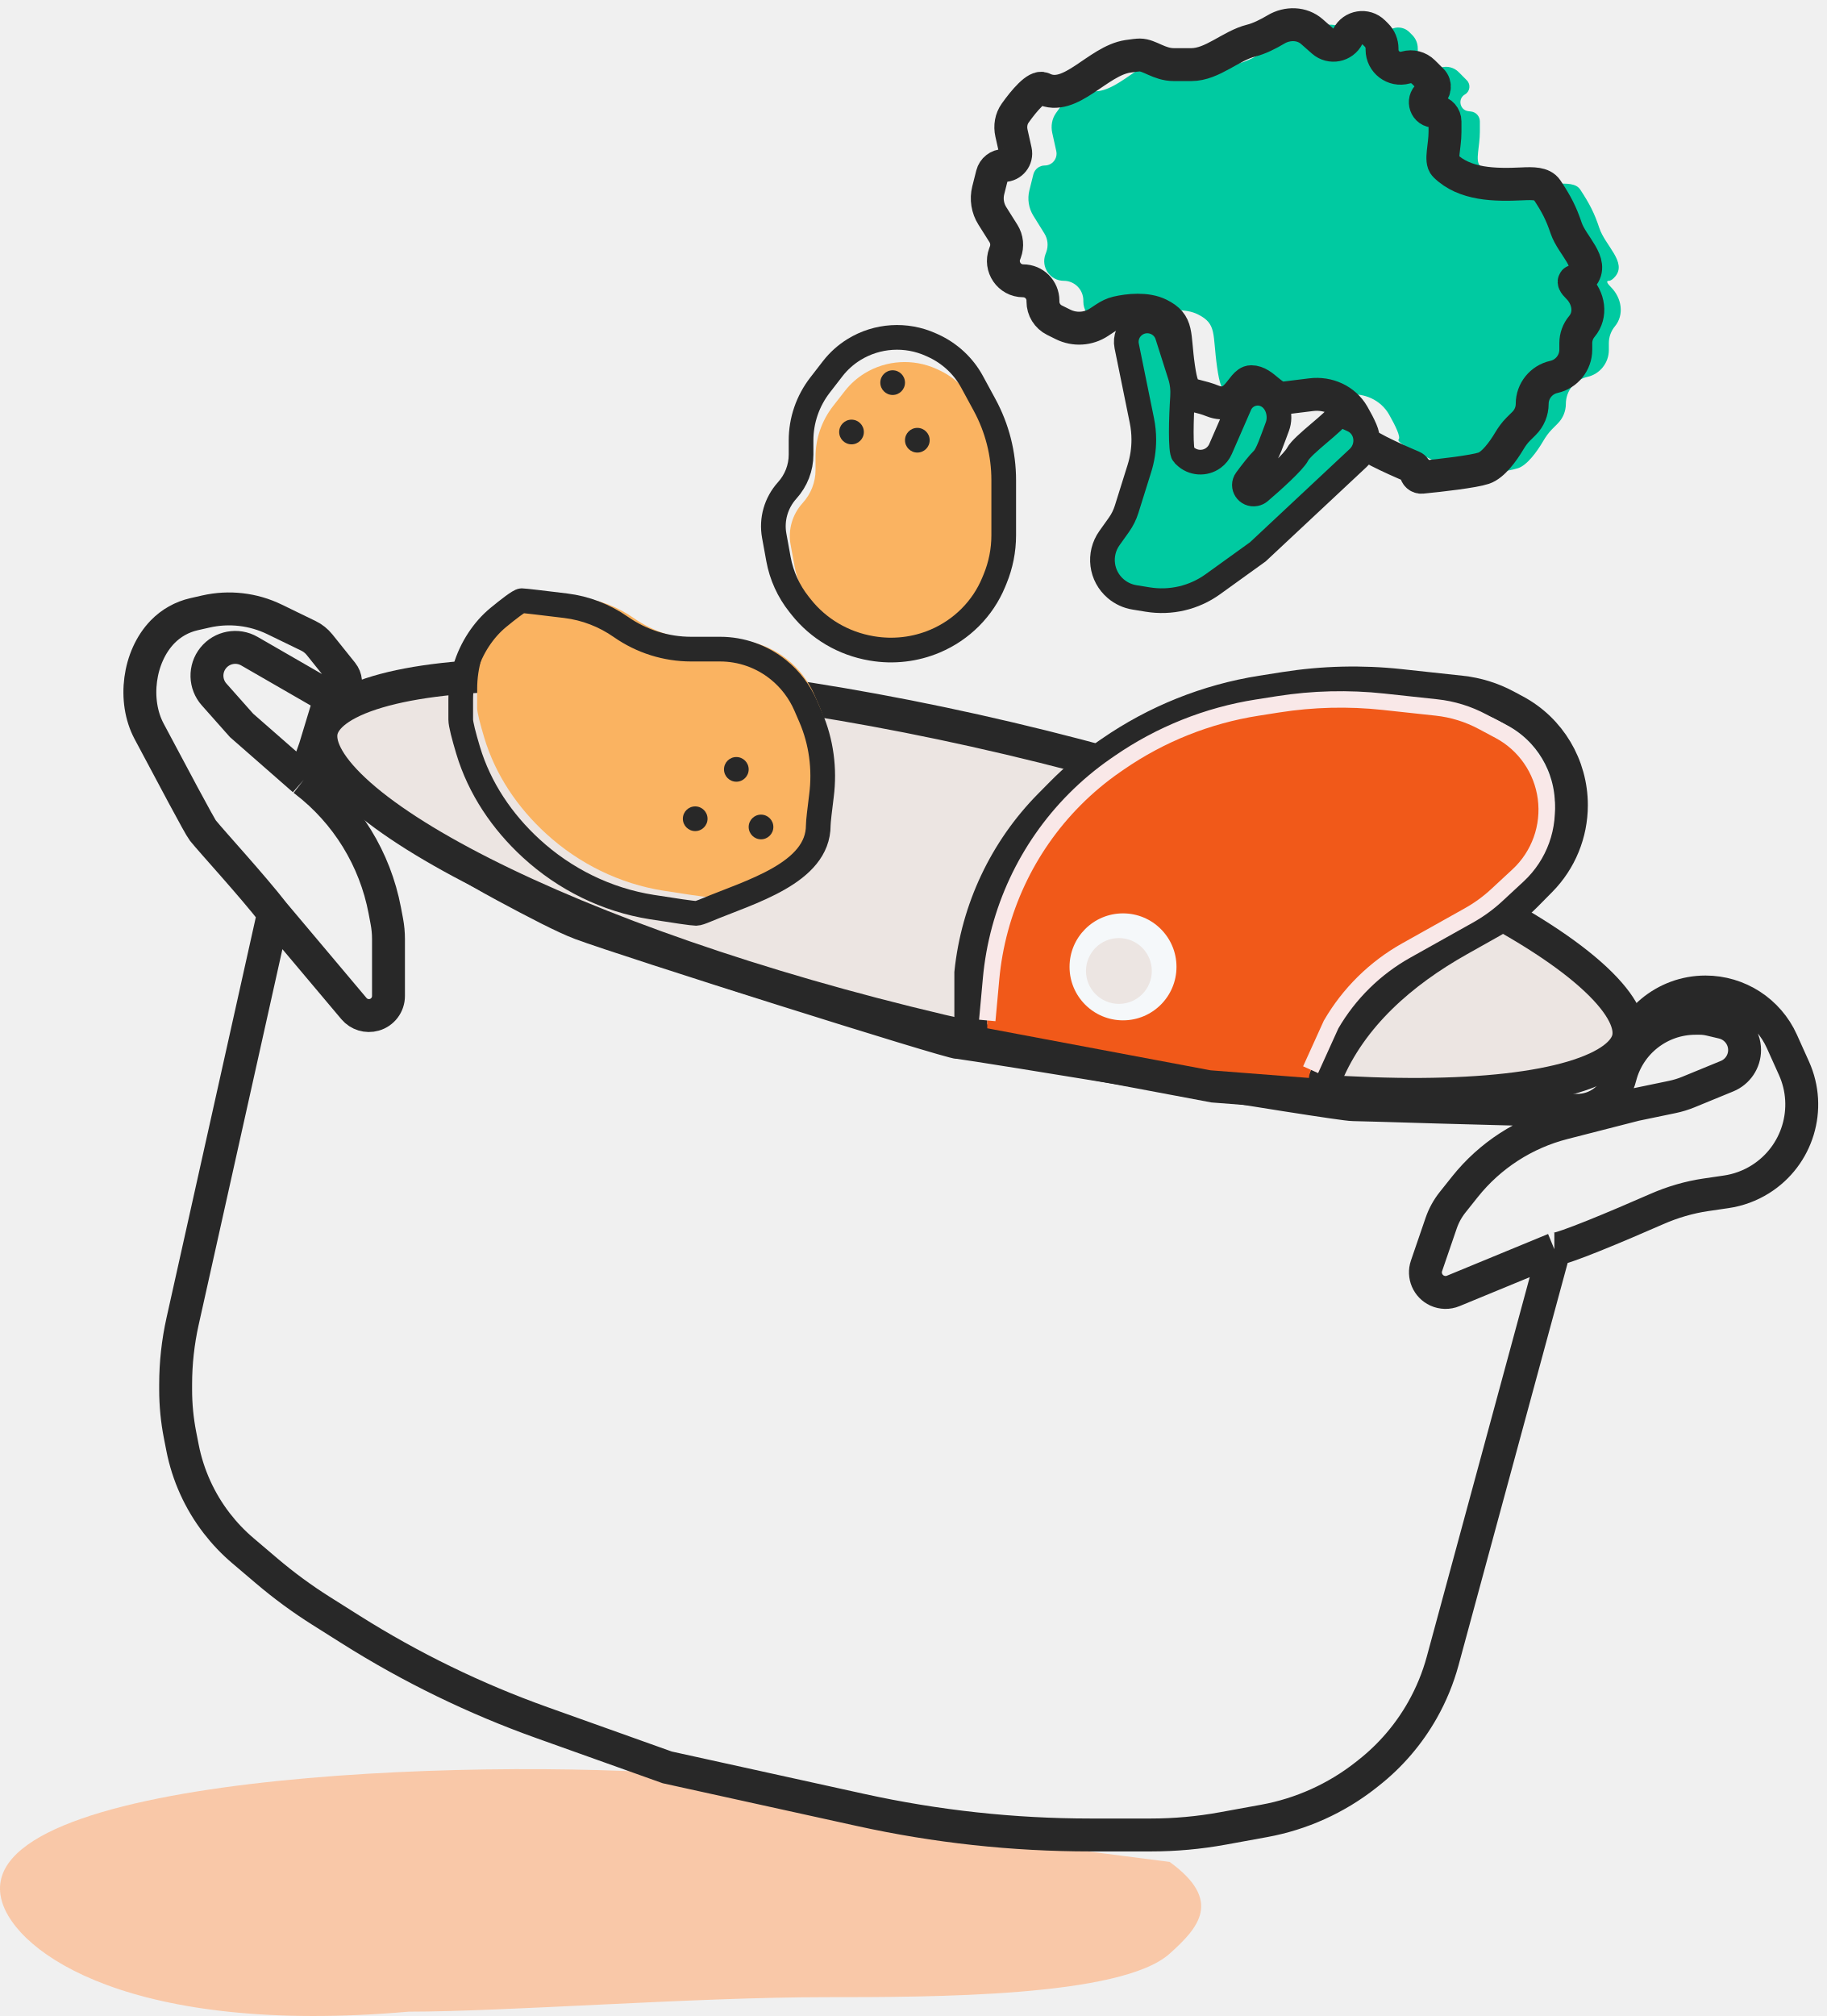
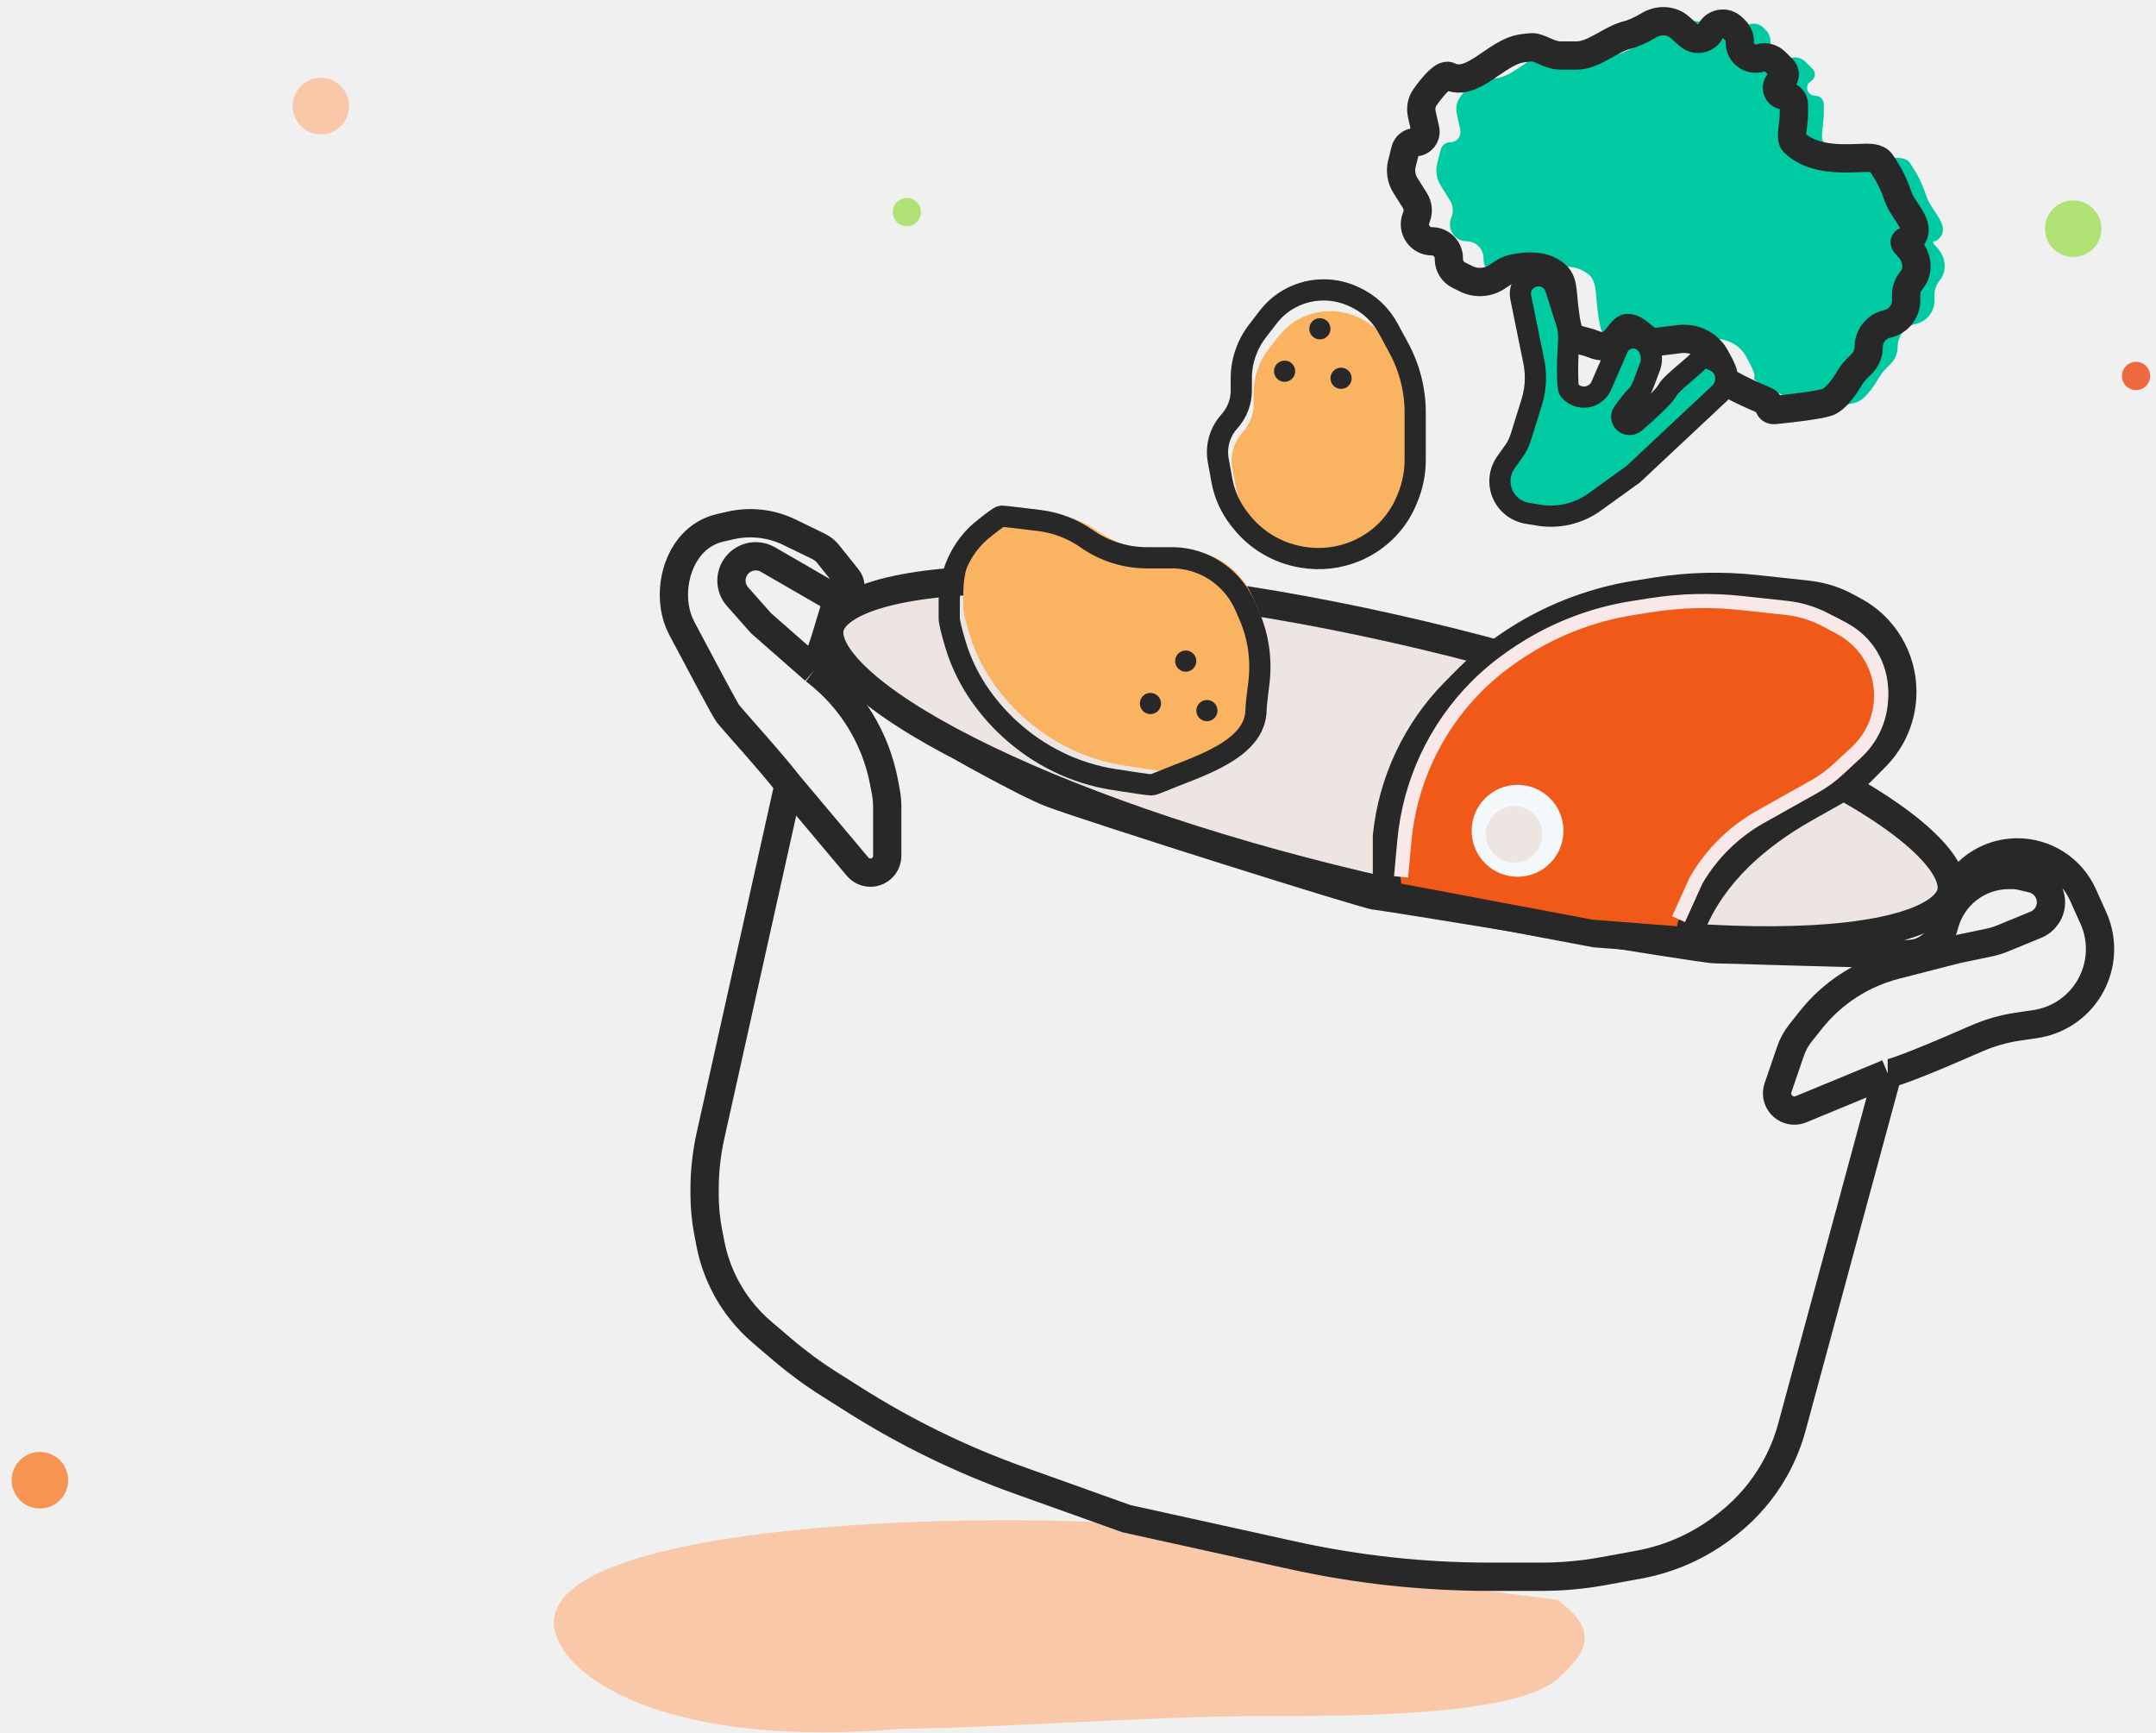
- <svg xmlns="http://www.w3.org/2000/svg" width="222" height="245" viewBox="0 0 222 245" fill="none">
-   <path d="M107.048 78.804L107.141 78.819C109.539 79.226 112.008 78.942 114.243 78.002C117.259 76.734 119.642 74.361 120.877 71.395L121.017 71.057C121.667 69.497 122 67.829 122 66.146V59.989C122 57.044 121.256 54.145 119.834 51.548L118.432 48.988C117.449 47.194 115.89 45.762 113.994 44.911L113.78 44.815C110.98 43.559 107.718 43.765 105.108 45.361C104.177 45.931 103.36 46.659 102.695 47.511L101.267 49.341C99.878 51.121 99.126 53.295 99.126 55.531V57.118C99.126 58.596 98.57 60.023 97.563 61.129C96.303 62.514 95.763 64.383 96.097 66.205L96.577 68.819C96.915 70.662 97.71 72.398 98.893 73.876L99.135 74.178C101.092 76.623 103.912 78.272 107.048 78.804Z" fill="#FAB361" />
-   <path d="M138.417 39.144L139.154 38.65C139.587 38.36 140.055 38.121 140.562 38C141.926 37.677 144.085 37.443 145.614 38.212C147.937 39.38 147.356 40.548 147.937 44.635C148.518 48.723 149.098 47.555 152.002 48.723C154.905 49.891 155.486 46.387 156.647 46.387C158.156 46.387 159.131 48.556 160.628 48.368L163.818 47.967C165.829 47.715 167.835 48.611 168.84 50.378C169.643 51.791 170.272 53.123 170.003 53.394C169.563 53.835 173.581 55.701 175.985 56.726C176.231 56.831 176.39 57.072 176.39 57.339C176.39 57.729 176.723 58.035 177.108 57.997C179.421 57.768 183.267 57.317 184.52 56.897C185.639 56.522 186.833 54.867 187.56 53.625C187.871 53.094 188.224 52.588 188.658 52.152L189.347 51.459C189.974 50.828 190.327 49.972 190.327 49.081C190.327 47.51 191.412 46.144 192.94 45.803C194.467 45.462 195.553 44.102 195.553 42.53V41.695C195.553 40.954 195.811 40.236 196.282 39.667C197.456 38.251 197.112 36.206 195.814 34.904C195.362 34.452 195.172 34.125 195.553 34.125C195.787 34.125 196.051 33.927 196.324 33.605C197.79 31.878 195.104 29.854 194.391 27.702C193.811 25.95 193.23 24.783 192.069 23.031C191.566 22.273 190.412 22.28 189.122 22.343C185.847 22.503 182.191 22.441 179.874 20.111C179.294 19.527 179.874 17.776 179.874 16.024V14.758C179.874 14.146 179.421 13.631 178.817 13.555L178.464 13.511C177.426 13.38 177.151 12 178.059 11.478C178.681 11.121 178.794 10.267 178.288 9.758L177.292 8.756C176.736 8.196 175.913 7.986 175.156 8.204C173.746 8.609 172.326 7.55 172.326 6.076V5.877C172.326 5.27 172.086 4.688 171.659 4.259L171.315 3.914C170.384 2.978 168.814 3.234 168.225 4.417C167.658 5.559 166.166 5.847 165.217 4.999L163.925 3.844C162.74 2.785 160.973 2.754 159.614 3.575C158.655 4.154 157.583 4.694 156.647 4.93C154.196 5.546 151.97 7.849 149.444 7.849H147.356C145.614 7.849 144.453 6.681 143.292 6.681C143.032 6.681 142.522 6.742 141.882 6.839C138.239 7.387 134.971 12.425 131.678 10.769C130.941 10.398 129.424 12.208 128.346 13.749C127.858 14.446 127.716 15.322 127.9 16.155L128.388 18.361C128.586 19.259 127.906 20.111 126.99 20.111C126.332 20.111 125.759 20.561 125.6 21.201L125.118 23.138C124.857 24.189 125.033 25.302 125.604 26.221L126.943 28.376C127.366 29.055 127.449 29.894 127.169 30.644L127.074 30.899C126.492 32.46 127.641 34.125 129.3 34.125C130.613 34.125 131.678 35.194 131.678 36.513V36.652C131.678 37.608 132.216 38.483 133.067 38.911L134.071 39.416C135.464 40.116 137.123 40.012 138.417 39.144Z" fill="#00CAA1" />
-   <path d="M0.204 230.969C-3.973 215.705 56.95 213.553 84.439 215.705L107.413 222.163L123.906 223.925L142.167 226.273C148.646 230.97 145.701 234.257 142.167 237.427C136.276 242.711 113.303 242.711 100.344 242.711C84.439 242.711 61.466 244.472 49.685 244.472C16.109 247.408 1.972 237.427 0.204 230.969Z" fill="#F9C8A8" />
-   <path d="M38.29 90.895L36.917 94.773M38.29 90.895C45.109 97.54 52.937 103.122 61.324 107.634C65.105 109.667 68.615 111.5 70.599 112.242C76.093 114.295 115.392 126.71 116.537 126.71C117.681 126.71 162.412 134.246 164.472 134.246C165.902 134.246 181.397 134.793 191.657 134.939C194.167 134.974 196.347 133.259 196.941 130.823M38.29 90.895L40.14 84.801M36.917 94.773L37.095 94.911C42.141 98.79 45.583 104.388 46.767 110.638L47.017 111.961C47.151 112.67 47.219 113.389 47.219 114.11V121.044C47.219 122.106 46.514 123.038 45.493 123.328C44.593 123.585 43.626 123.289 43.023 122.574L33.254 110.973M36.917 94.773L29.362 88.157L26.022 84.394C24.91 83.141 24.863 81.269 25.912 79.962C26.975 78.639 28.845 78.288 30.316 79.136L40.14 84.801M196.941 130.823L197.275 128.943C198.141 124.09 202.365 120.555 207.298 120.555C211.304 120.555 214.939 122.903 216.582 126.554L218.053 129.822C220.254 134.711 218.507 140.472 213.961 143.317C212.701 144.105 211.29 144.624 209.819 144.839L207.367 145.199C205.31 145.5 203.307 146.088 201.403 146.922C196.549 149.049 189.979 151.814 188.928 151.814M196.941 130.823C198.018 126.659 201.779 123.75 206.083 123.75H206.605C207.028 123.75 207.451 123.799 207.863 123.897L209.405 124.263C210.956 124.632 212.05 126.015 212.05 127.607C212.05 129 211.208 130.256 209.917 130.785L205.212 132.717C204.583 132.974 203.931 133.174 203.265 133.313L198.772 134.246L195.109 135.184M196.941 130.823L195.109 135.184M40.14 84.801C41.7 84.801 42.568 82.997 41.592 81.781L38.849 78.359C38.481 77.9 38.016 77.528 37.486 77.271L33.373 75.274C30.777 74.013 27.828 73.676 25.014 74.317L23.572 74.645C22.121 74.976 20.798 75.719 19.762 76.786C16.834 79.802 16.146 85.16 18.122 88.869C20.879 94.041 24.252 100.423 24.661 100.934C25.725 102.263 30.659 107.627 33.254 110.973M33.254 110.973L22.194 160.573C21.633 163.092 21.349 165.665 21.349 168.245V168.89C21.349 170.735 21.528 172.575 21.882 174.386L22.184 175.927C22.839 179.275 24.266 182.424 26.352 185.127C27.288 186.339 28.348 187.451 29.515 188.443L32.4 190.895C34.493 192.674 36.709 194.303 39.033 195.768L42.625 198.034C49.939 202.647 57.738 206.443 65.883 209.352L81.101 214.786L104.627 219.965C113.793 221.982 123.151 223 132.537 223H139.873C142.809 223 145.739 222.735 148.627 222.208L153.664 221.289C158.179 220.465 162.425 218.549 166.029 215.709L166.352 215.453C169.015 213.356 171.241 210.759 172.906 207.808C173.968 205.927 174.791 203.921 175.357 201.837L188.928 151.814M188.928 151.814L176.636 156.883C176.007 157.143 175.298 157.128 174.681 156.844C173.541 156.319 172.983 155.018 173.391 153.833L175.171 148.643C175.488 147.721 175.96 146.861 176.568 146.1L178.064 144.223C181.103 140.413 185.302 137.698 190.023 136.488L195.109 135.184" stroke="#282828" stroke-width="4" />
-   <path d="M197.922 126.226C197.55 127.802 195.681 129.57 191.098 130.929C186.684 132.238 180.44 132.951 172.741 132.998C157.377 133.09 136.68 130.527 114.318 125.255C91.957 119.983 72.293 113.028 58.587 106.081C51.719 102.601 46.45 99.173 43.085 96.03C39.592 92.766 38.707 90.35 39.078 88.773C39.45 87.197 41.319 85.43 45.902 84.071C50.315 82.761 56.56 82.049 64.258 82.002C79.622 81.91 100.321 84.472 122.682 89.745C145.043 95.017 164.707 101.971 178.413 108.918C185.281 112.399 190.55 115.826 193.915 118.97C197.408 122.234 198.292 124.65 197.922 126.226Z" fill="#ECE5E2" stroke="#282828" stroke-width="4" />
-   <path d="M161.212 130.735C160.771 131.795 160.5 132.615 160.5 133L147.5 131.991L118 126.441V118.221C118.801 110.527 122.191 103.342 127.605 97.864L129.033 96.42C130.747 94.685 132.618 93.115 134.619 91.729L135.029 91.446C140.516 87.648 146.777 85.137 153.351 84.097L156.168 83.652C160.81 82.918 165.527 82.803 170.199 83.31L177.609 84.113C179.507 84.319 181.35 84.889 183.036 85.792L184.182 86.406C188.377 88.653 191 93.053 191 97.846C191 101.275 189.652 104.565 187.252 106.992L185.456 108.81C184.209 110.071 182.794 111.151 181.251 112.018L177.335 114.219C170.454 118.087 164.261 123.406 161.212 130.735Z" stroke="#282828" stroke-width="4" />
-   <path d="M159.509 129.526C159.249 130.204 159.098 130.724 159.098 131L147.138 130.072L120 124.966V117.404C120.737 110.324 123.858 103.712 128.846 98.666L130.147 97.35C131.726 95.752 133.449 94.305 135.294 93.027L135.662 92.772C140.712 89.276 146.476 86.965 152.53 86.008L155.11 85.6C159.382 84.925 163.723 84.819 168.021 85.285L174.5 85.987C176.469 86.201 178.379 86.791 180.127 87.728L182.209 88.843C185.314 90.506 187.433 93.573 187.902 97.083C188.377 100.633 187.104 104.193 184.49 106.623L181.876 109.053C180.847 110.01 179.707 110.842 178.484 111.53L175.167 113.395C168.453 117.168 162.27 122.303 159.509 129.526Z" fill="#F15919" />
-   <path d="M120 124.012L120.464 118.946C121.216 110.727 124.803 103.028 130.607 97.177C132.15 95.622 133.833 94.213 135.636 92.97L136.045 92.688C141.058 89.23 146.78 86.944 152.79 85.997L155.351 85.594C159.592 84.926 163.901 84.821 168.168 85.282L174.599 85.977C176.553 86.188 178.45 86.772 180.185 87.698L182.252 88.801C185.334 90.446 187.438 93.48 187.903 96.951C188.374 100.463 187.11 103.984 184.515 106.387L181.921 108.791C180.899 109.738 179.768 110.56 178.553 111.241L170.922 115.515C167.13 117.639 163.976 120.746 161.79 124.511L159.302 130" stroke="#F9E8E8" stroke-width="2" />
-   <path d="M136.5 124C140.09 124 143 121.09 143 117.5C143 113.91 140.09 111 136.5 111C132.91 111 130 113.91 130 117.5C130 121.09 132.91 124 136.5 124Z" fill="#F5F8FA" />
-   <path d="M136 122C138.209 122 140 120.209 140 118C140 115.791 138.209 114 136 114C133.791 114 132 115.791 132 118C132 120.209 133.791 122 136 122Z" fill="#ECE5E2" />
-   <path d="M133.584 39.157L134.347 38.653C134.787 38.361 135.263 38.121 135.777 38.001C137.16 37.677 139.349 37.444 140.899 38.213C143.254 39.381 142.665 40.548 143.254 44.635C143.843 48.722 144.431 47.555 147.376 48.722C150.32 49.89 150.908 46.387 152.085 46.387C153.601 46.387 154.591 48.558 156.094 48.371L159.373 47.965C161.405 47.713 163.432 48.612 164.457 50.392C165.267 51.799 165.9 53.123 165.628 53.393C165.182 53.835 169.26 55.702 171.698 56.727C171.944 56.831 172.104 57.072 172.104 57.34C172.104 57.729 172.437 58.034 172.822 57.997C175.165 57.769 179.076 57.317 180.348 56.897C181.482 56.521 182.693 54.866 183.431 53.624C183.746 53.094 184.104 52.588 184.541 52.154L185.245 51.456C185.879 50.828 186.235 49.971 186.235 49.077C186.235 47.506 187.341 46.144 188.868 45.807C190.416 45.466 191.534 44.086 191.534 42.496V41.699C191.534 40.956 191.796 40.237 192.274 39.669C193.459 38.258 193.116 36.203 191.804 34.909C191.344 34.455 191.147 34.126 191.534 34.126C191.766 34.126 192.025 33.939 192.293 33.633C193.8 31.918 191.086 29.871 190.357 27.703C189.769 25.952 189.179 24.784 188.002 23.032C187.492 22.275 186.322 22.282 185.015 22.345C181.7 22.504 177.999 22.455 175.637 20.113C175.049 19.529 175.637 17.778 175.637 16.026V14.765C175.637 14.151 175.181 13.634 174.574 13.559L174.196 13.512C173.157 13.383 172.884 11.998 173.795 11.481C174.424 11.126 174.538 10.265 174.025 9.757L173.003 8.743C172.447 8.192 171.64 7.984 170.889 8.197L170.844 8.209C169.409 8.616 167.983 7.533 167.983 6.035V5.903C167.983 5.282 167.736 4.687 167.296 4.251L166.951 3.909C166.006 2.972 164.426 3.23 163.825 4.42C163.247 5.567 161.747 5.858 160.784 5.01L159.464 3.846C158.26 2.785 156.477 2.754 155.098 3.575C154.125 4.155 153.036 4.697 152.085 4.933C149.613 5.546 147.358 7.852 144.81 7.852H142.665C140.899 7.852 139.722 6.684 138.544 6.684C138.277 6.684 137.752 6.747 137.093 6.845C133.413 7.393 130.103 12.425 126.768 10.771C126.022 10.401 124.486 12.207 123.392 13.747C122.896 14.446 122.752 15.329 122.94 16.166L123.425 18.336C123.63 19.247 122.94 20.113 122.01 20.113C121.346 20.113 120.766 20.566 120.603 21.213L120.121 23.122C119.854 24.183 120.033 25.308 120.616 26.233L121.964 28.372C122.393 29.054 122.478 29.899 122.193 30.653L122.116 30.856C121.519 32.435 122.682 34.126 124.364 34.126C125.692 34.126 126.768 35.206 126.768 36.539V36.647C126.768 37.606 127.311 38.482 128.167 38.907L129.218 39.428C130.618 40.122 132.28 40.019 133.584 39.157Z" stroke="#282828" stroke-width="4" />
-   <path d="M138.793 51.109L136.947 42.042C136.747 41.057 137.15 40.047 137.978 39.467C139.391 38.475 141.368 39.136 141.89 40.775L143.446 45.663C143.711 46.5 143.796 47.382 143.737 48.258C143.571 50.713 143.455 54.833 143.849 55.221L144.031 55.399C144.966 56.318 146.437 56.422 147.494 55.643C147.87 55.367 148.166 54.996 148.352 54.57L150.689 49.212C151.23 47.972 152.706 47.435 153.926 48.034C155.265 48.691 155.782 50.477 155.254 51.864C154.637 53.484 154.088 55.228 153.492 55.813C152.974 56.321 152.201 57.308 151.472 58.296C150.869 59.114 151.596 60.211 152.597 60.014C152.788 59.976 152.966 59.892 153.115 59.766C154.587 58.513 157.253 56.12 157.711 55.221C158.313 54.037 162.532 51.077 162.532 50.485C162.532 50.216 163.435 50.569 164.474 51.069C165.799 51.706 166.337 53.274 165.785 54.63C165.627 55.019 165.385 55.37 165.078 55.658L152.889 67.061L147.417 71.002C145.134 72.647 142.283 73.316 139.499 72.86L137.884 72.596C137.055 72.46 136.279 72.103 135.639 71.564C133.805 70.021 133.463 67.342 134.852 65.394L135.995 63.789C136.408 63.211 136.725 62.572 136.937 61.896L138.494 56.925C138.848 55.795 139.027 54.619 139.027 53.436C139.027 52.654 138.95 51.875 138.793 51.109Z" fill="#00CAA1" stroke="#282828" stroke-width="3" />
-   <path d="M105.894 78.787L105.987 78.803C108.577 79.246 111.242 78.937 113.655 77.915C116.898 76.54 119.457 73.972 120.781 70.765L120.944 70.371C121.641 68.681 122 66.875 122 65.053V58.345C122 55.157 121.2 52.017 119.671 49.202L118.15 46.401C117.096 44.461 115.423 42.912 113.385 41.99L113.153 41.886C110.136 40.521 106.618 40.744 103.805 42.479C102.805 43.095 101.928 43.883 101.214 44.805L99.675 46.794C98.177 48.729 97.367 51.09 97.367 53.518V55.246C97.367 56.849 96.768 58.396 95.683 59.598C94.326 61.101 93.745 63.128 94.104 65.103L94.622 67.945C94.987 69.948 95.844 71.835 97.12 73.442L97.387 73.778C99.487 76.425 102.521 78.21 105.894 78.787Z" stroke="#282828" stroke-width="3" />
-   <path d="M103.5 54C104.328 54 105 53.328 105 52.5C105 51.672 104.328 51 103.5 51C102.672 51 102 51.672 102 52.5C102 53.328 102.672 54 103.5 54Z" fill="#282828" />
-   <path d="M111.5 55C112.328 55 113 54.328 113 53.5C113 52.672 112.328 52 111.5 52C110.672 52 110 52.672 110 53.5C110 54.328 110.672 55 111.5 55Z" fill="#282828" />
-   <path d="M108.5 48C109.328 48 110 47.328 110 46.5C110 45.672 109.328 45 108.5 45C107.672 45 107 45.672 107 46.5C107 47.328 107.672 48 108.5 48Z" fill="#282828" />
-   <path d="M65.251 72C65.522 72 68.017 72.296 70.486 72.599C72.832 72.886 75.073 73.75 77.019 75.106C79.475 76.817 82.386 77.732 85.368 77.732H85.969H88.824C91.335 77.732 93.772 78.593 95.737 80.175C97.146 81.309 98.261 82.772 98.986 84.439L99.562 85.766C100.834 88.69 101.257 91.914 100.851 95.081C100.639 96.727 100.471 98.167 100.471 98.578C100.471 104.261 92.375 106.439 87.18 108.607C86.594 108.852 86.16 109 85.969 109C85.564 109 83.324 108.668 80.657 108.246C75.329 107.405 70.376 104.971 66.377 101.313C62.918 98.149 60.224 94.186 58.868 89.673C58.367 88.002 58 86.597 58 86.07V83.7C58 81.169 58.744 78.694 60.137 76.591C60.781 75.62 61.55 74.737 62.448 74C63.632 73.027 64.96 72 65.251 72Z" fill="#FAB361" />
-   <path d="M63.42 73C63.697 73 66.248 73.304 68.772 73.615C71.175 73.91 73.469 74.797 75.46 76.189C77.973 77.946 80.956 78.887 84.011 78.887H84.619H87.527C90.105 78.887 92.606 79.773 94.619 81.4C96.057 82.562 97.194 84.06 97.933 85.764L98.531 87.144C99.83 90.143 100.263 93.448 99.848 96.695C99.631 98.39 99.459 99.873 99.459 100.296C99.459 106.121 91.172 108.374 85.847 110.601C85.253 110.85 84.813 111 84.619 111C84.206 111 81.93 110.661 79.215 110.231C73.743 109.365 68.659 106.858 64.56 103.094C61.028 99.852 58.28 95.795 56.897 91.18C56.379 89.451 56 87.994 56 87.451V85.007C56 82.413 56.76 79.876 58.185 77.718C58.845 76.718 59.634 75.81 60.555 75.05C61.766 74.052 63.123 73 63.42 73Z" stroke="#282828" stroke-width="3" />
-   <path d="M84.5 101C85.328 101 86 100.328 86 99.5C86 98.672 85.328 98 84.5 98C83.672 98 83 98.672 83 99.5C83 100.328 83.672 101 84.5 101Z" fill="#282828" />
-   <path d="M92.5 102C93.328 102 94 101.328 94 100.5C94 99.672 93.328 99 92.5 99C91.672 99 91 99.672 91 100.5C91 101.328 91.672 102 92.5 102Z" fill="#282828" />
-   <path d="M89.5 95C90.328 95 91 94.328 91 93.5C91 92.672 90.328 92 89.5 92C88.672 92 88 92.672 88 93.5C88 94.328 88.672 95 89.5 95Z" fill="#282828" />
+ <svg xmlns="http://www.w3.org/2000/svg" width="305" height="245" viewBox="0 0 305 245" fill="none">
+   <ellipse cx="45.393" cy="15" rx="3.995" ry="4" fill="#F9C8A8" />
+   <ellipse cx="3.997" cy="3.998" rx="3.997" ry="3.998" transform="matrix(0.731736 -0.681588 -0.680685 -0.732577 293.086 38)" fill="#B1E275" />
+   <ellipse cx="3.997" cy="3.998" rx="3.997" ry="3.998" transform="matrix(0.731736 -0.681588 -0.680685 -0.732577 5.44238 215)" fill="#F69453" />
+   <ellipse cx="128.29" cy="30" rx="1.998" ry="2" fill="#B1E275" />
+   <ellipse cx="1.999" cy="1.999" rx="1.999" ry="1.999" transform="matrix(0.731736 -0.681588 -0.680685 -0.732577 302.075 56)" fill="#EE693F" />
+   <g clip-path="url(#clip0_1051_1875)">
+     <path d="M185.268 78.804L185.361 78.819C187.756 79.226 190.221 78.942 192.454 78.002C195.467 76.734 197.847 74.361 199.079 71.395L199.22 71.057C199.868 69.497 200.201 67.829 200.201 66.146V59.989C200.201 57.044 199.458 54.145 198.038 51.548L196.638 48.988C195.656 47.194 194.099 45.762 192.205 44.911L191.991 44.815C189.195 43.559 185.937 43.765 183.33 45.361C182.401 45.931 181.585 46.659 180.921 47.511L179.494 49.341C178.107 51.121 177.356 53.295 177.356 55.531V57.118C177.356 58.596 176.8 60.023 175.795 61.129C174.536 62.514 173.997 64.383 174.331 66.205L174.81 68.819C175.148 70.662 175.942 72.398 177.123 73.876L177.365 74.178C179.319 76.623 182.136 78.272 185.268 78.804Z" fill="#FAB361" />
+     <path d="M216.599 39.144L217.334 38.65C217.767 38.36 218.234 38.121 218.741 38C220.103 37.677 222.259 37.443 223.786 38.212C226.106 39.38 225.526 40.548 226.106 44.635C226.686 48.723 227.266 47.555 230.166 48.723C233.065 49.891 233.646 46.387 234.805 46.387C236.312 46.387 237.287 48.556 238.782 48.368L241.968 47.967C243.976 47.715 245.98 48.611 246.983 50.378C247.786 51.791 248.414 53.123 248.145 53.394C247.706 53.835 251.719 55.701 254.12 56.726C254.366 56.831 254.524 57.072 254.524 57.339C254.524 57.729 254.856 58.035 255.242 57.997C257.552 57.768 261.393 57.317 262.644 56.897C263.762 56.522 264.954 54.867 265.681 53.625C265.991 53.094 266.344 52.588 266.777 52.152L267.465 51.459C268.091 50.828 268.444 49.972 268.444 49.081C268.444 47.51 269.528 46.144 271.054 45.803C272.578 45.462 273.663 44.102 273.663 42.53V41.695C273.663 40.954 273.921 40.236 274.392 39.667C275.564 38.251 275.221 36.206 273.924 34.904C273.473 34.452 273.283 34.125 273.663 34.125C273.897 34.125 274.161 33.927 274.434 33.605C275.898 31.878 273.215 29.854 272.503 27.702C271.923 25.95 271.343 24.783 270.184 23.031C269.681 22.273 268.528 22.28 267.24 22.343C263.97 22.503 260.318 22.441 258.004 20.111C257.424 19.527 258.004 17.776 258.004 16.024V14.758C258.004 14.146 257.552 13.631 256.949 13.555L256.595 13.511C255.559 13.38 255.284 12 256.191 11.478C256.812 11.121 256.926 10.267 256.42 9.758L255.425 8.756C254.869 8.196 254.048 7.986 253.292 8.204C251.883 8.609 250.465 7.55 250.465 6.076V5.877C250.465 5.27 250.225 4.688 249.799 4.259L249.456 3.914C248.526 2.978 246.957 3.234 246.369 4.417C245.803 5.559 244.313 5.847 243.365 4.999L242.074 3.844C240.891 2.785 239.126 2.754 237.768 3.575C236.811 4.154 235.74 4.694 234.805 4.93C232.358 5.546 230.134 7.849 227.611 7.849H225.526C223.786 7.849 222.626 6.681 221.467 6.681C221.207 6.681 220.698 6.742 220.058 6.839C216.42 7.387 213.157 12.425 209.867 10.769C209.132 10.398 207.617 12.208 206.54 13.749C206.052 14.446 205.911 15.322 206.094 16.155L206.582 18.361C206.78 19.259 206.1 20.111 205.185 20.111C204.528 20.111 203.956 20.561 203.797 21.201L203.316 23.138C203.055 24.189 203.23 25.302 203.801 26.221L205.138 28.376C205.56 29.055 205.644 29.894 205.364 30.644L205.269 30.899C204.687 32.46 205.835 34.125 207.492 34.125C208.804 34.125 209.867 35.194 209.867 36.513V36.652C209.867 37.608 210.405 38.483 211.255 38.911L212.258 39.416C213.648 40.116 215.306 40.012 216.599 39.144Z" fill="#00CAA1" />
+     <path d="M78.556 230.969C74.385 215.705 135.232 213.553 162.687 215.705L185.632 222.163L202.105 223.925L220.343 226.273C226.814 230.97 223.873 234.257 220.343 237.427C214.46 242.711 191.515 242.711 178.572 242.711C162.687 242.711 139.742 244.472 127.976 244.472C94.441 247.408 80.321 237.427 78.556 230.969Z" fill="#F9C8A8" />
+     <path d="M116.595 90.895L115.223 94.773M116.595 90.895C123.406 97.54 131.224 103.122 139.601 107.634C143.377 109.667 146.882 111.5 148.864 112.242C154.351 114.295 193.602 126.71 194.745 126.71C195.888 126.71 240.563 134.246 242.621 134.246C244.049 134.246 259.525 134.793 269.772 134.939C272.279 134.974 274.456 133.259 275.05 130.823M116.595 90.895L118.443 84.801M115.223 94.773L115.402 94.911C120.441 98.79 123.879 104.388 125.061 110.638L125.311 111.961C125.445 112.67 125.513 113.389 125.513 114.11V121.044C125.513 122.106 124.809 123.038 123.789 123.328C122.89 123.585 121.924 123.289 121.322 122.574L111.565 110.973M115.223 94.773L107.678 88.157L104.342 84.394C103.231 83.141 103.185 81.269 104.233 79.962C105.294 78.639 107.162 78.288 108.631 79.136L118.443 84.801M275.05 130.823L275.384 128.943C276.248 124.09 280.467 120.555 285.394 120.555C289.395 120.555 293.025 122.903 294.667 126.554L296.136 129.822C298.334 134.711 296.589 140.472 292.049 143.317C290.79 144.105 289.381 144.624 287.912 144.839L285.463 145.199C283.408 145.5 281.408 146.088 279.506 146.922C274.659 149.049 268.097 151.814 267.046 151.814M275.05 130.823C276.126 126.659 279.882 123.75 284.181 123.75H284.702C285.124 123.75 285.546 123.799 285.958 123.897L287.498 124.263C289.047 124.632 290.14 126.015 290.14 127.607C290.14 129 289.299 130.256 288.01 130.785L283.31 132.717C282.682 132.974 282.031 133.174 281.366 133.313L276.879 134.246L273.22 135.184M275.05 130.823L273.22 135.184M118.443 84.801C120.001 84.801 120.867 82.997 119.893 81.781L117.153 78.359C116.786 77.9 116.321 77.528 115.792 77.271L111.684 75.274C109.091 74.013 106.146 73.676 103.335 74.317L101.895 74.645C100.446 74.976 99.124 75.719 98.09 76.786C95.165 79.802 94.478 85.16 96.452 88.869C99.206 94.041 102.574 100.423 102.983 100.934C104.045 102.263 108.974 107.627 111.565 110.973M111.565 110.973L100.519 160.573C99.958 163.092 99.675 165.665 99.675 168.245V168.89C99.675 170.735 99.853 172.575 100.207 174.386L100.509 175.927C101.163 179.275 102.589 182.424 104.671 185.127C105.606 186.339 106.665 187.451 107.831 188.443L110.712 190.895C112.802 192.674 115.016 194.303 117.337 195.768L120.925 198.034C128.229 202.647 136.019 206.443 144.153 209.352L159.353 214.786L182.85 219.965C192.005 221.982 201.351 223 210.725 223H218.052C220.985 223 223.911 222.735 226.796 222.208L231.827 221.289C236.336 220.465 240.576 218.549 244.176 215.709L244.499 215.453C247.158 213.356 249.381 210.759 251.045 207.808C252.105 205.927 252.927 203.921 253.492 201.837L267.046 151.814M267.046 151.814L254.77 156.883C254.142 157.143 253.434 157.128 252.817 156.844C251.678 156.319 251.122 155.018 251.529 153.833L253.307 148.643C253.623 147.721 254.095 146.861 254.702 146.1L256.196 144.223C259.232 140.413 263.425 137.698 268.14 136.488L273.22 135.184" stroke="#282828" stroke-width="4" />
+     <path d="M276.029 126.226C275.658 127.802 273.791 129.57 269.213 130.929C264.806 132.238 258.569 132.951 250.88 132.998C235.535 133.09 214.863 130.527 192.529 125.255C170.195 119.983 150.556 113.028 136.867 106.081C130.008 102.601 124.745 99.173 121.384 96.03C117.895 92.766 117.012 90.35 117.382 88.773C117.753 87.197 119.62 85.43 124.197 84.071C128.605 82.761 134.842 82.049 142.531 82.002C157.876 81.91 178.549 84.472 200.882 89.745C223.215 95.017 242.855 101.971 256.545 108.918C263.404 112.399 268.667 115.826 272.028 118.97C275.516 122.234 276.399 124.65 276.029 126.226Z" fill="#ECE5E2" stroke="#282828" stroke-width="4" />
+     <path d="M239.365 130.735C238.924 131.795 238.654 132.615 238.654 133L225.67 131.991L196.206 126.441V118.221C197.006 110.527 200.392 103.342 205.799 97.864L207.226 96.42C208.938 94.685 210.806 93.115 212.805 91.729L213.214 91.446C218.694 87.648 224.948 85.137 231.514 84.097L234.327 83.652C238.963 82.918 243.675 82.803 248.341 83.31L255.742 84.113C257.637 84.319 259.478 84.889 261.162 85.792L262.306 86.406C266.496 88.653 269.116 93.053 269.116 97.846C269.116 101.275 267.77 104.565 265.373 106.992L263.579 108.81C262.333 110.071 260.92 111.151 259.379 112.018L255.468 114.219C248.595 118.087 242.41 123.406 239.365 130.735Z" stroke="#282828" stroke-width="4" />
+     <path d="M237.664 129.526C237.404 130.204 237.253 130.724 237.253 131L225.308 130.072L198.204 124.966V117.404C198.94 110.324 202.057 103.712 207.038 98.666L208.338 97.35C209.916 95.752 211.636 94.305 213.479 93.027L213.847 92.772C218.89 89.276 224.648 86.965 230.694 86.008L233.271 85.6C237.537 84.925 241.873 84.819 246.166 85.285L252.637 85.987C254.603 86.201 256.511 86.791 258.257 87.728L260.336 88.843C263.438 90.506 265.554 93.573 266.022 97.083C266.496 100.633 265.224 104.193 262.614 106.623L260.004 109.053C258.976 110.01 257.837 110.842 256.615 111.53L253.303 113.395C246.597 117.168 240.422 122.303 237.664 129.526Z" fill="#F15919" />
+     <path d="M198.204 124.012L198.667 118.946C199.418 110.727 203.001 103.028 208.797 97.177C210.339 95.622 212.02 94.213 213.821 92.97L214.229 92.688C219.236 89.23 224.951 86.944 230.953 85.997L233.511 85.594C237.747 84.926 242.051 84.821 246.312 85.282L252.735 85.977C254.687 86.188 256.581 86.772 258.314 87.698L260.378 88.801C263.457 90.446 265.558 93.48 266.023 96.951C266.493 100.463 265.231 103.984 262.639 106.387L260.049 108.791C259.028 109.738 257.898 110.56 256.685 111.241L249.063 115.515C245.275 117.639 242.125 120.746 239.942 124.511L237.457 130" stroke="#F9E8E8" stroke-width="2" />
+     <path d="M214.683 124C218.269 124 221.175 121.09 221.175 117.5C221.175 113.91 218.269 111 214.683 111C211.098 111 208.191 113.91 208.191 117.5C208.191 121.09 211.098 124 214.683 124Z" fill="#F5F8FA" />
+     <path d="M214.184 122C216.39 122 218.179 120.209 218.179 118C218.179 115.791 216.39 114 214.184 114C211.978 114 210.189 115.791 210.189 118C210.189 120.209 211.978 122 214.184 122Z" fill="#ECE5E2" />
+     <path d="M211.771 39.157L212.533 38.653C212.973 38.361 213.448 38.121 213.962 38.001C215.343 37.677 217.529 37.444 219.077 38.213C221.429 39.381 220.841 40.548 221.429 44.635C222.018 48.722 222.605 47.555 225.546 48.722C228.486 49.89 229.074 46.387 230.25 46.387C231.763 46.387 232.752 48.558 234.254 48.371L237.528 47.965C239.557 47.713 241.583 48.612 242.606 50.392C243.415 51.799 244.047 53.123 243.775 53.393C243.33 53.835 247.403 55.702 249.838 56.727C250.084 56.831 250.244 57.072 250.244 57.34C250.244 57.729 250.576 58.034 250.961 57.997C253.301 57.769 257.206 57.317 258.477 56.897C259.61 56.521 260.819 54.866 261.556 53.624C261.871 53.094 262.228 52.588 262.665 52.154L263.368 51.456C264.002 50.828 264.357 49.971 264.357 49.077C264.357 47.506 265.461 46.144 266.987 45.807C268.532 45.466 269.65 44.086 269.65 42.496V41.699C269.65 40.956 269.912 40.237 270.389 39.669C271.572 38.258 271.229 36.203 269.919 34.909C269.459 34.455 269.263 34.126 269.65 34.126C269.881 34.126 270.14 33.939 270.407 33.633C271.913 31.918 269.202 29.871 268.474 27.703C267.886 25.952 267.298 24.784 266.122 23.032C265.613 22.275 264.444 22.282 263.138 22.345C259.827 22.504 256.131 22.455 253.772 20.113C253.184 19.529 253.772 17.778 253.772 16.026V14.765C253.772 14.151 253.317 13.634 252.71 13.559L252.333 13.512C251.295 13.383 251.023 11.998 251.933 11.481C252.56 11.126 252.675 10.265 252.162 9.757L251.141 8.743C250.586 8.192 249.78 7.984 249.03 8.197L248.985 8.209C247.551 8.616 246.127 7.533 246.127 6.035V5.903C246.127 5.282 245.88 4.687 245.441 4.251L245.097 3.909C244.153 2.972 242.574 3.23 241.975 4.42C241.397 5.567 239.899 5.858 238.938 5.01L237.619 3.846C236.417 2.785 234.636 2.754 233.259 3.575C232.287 4.155 231.199 4.697 230.25 4.933C227.78 5.546 225.528 7.852 222.983 7.852H220.841C219.077 7.852 217.901 6.684 216.725 6.684C216.458 6.684 215.934 6.747 215.276 6.845C211.601 7.393 208.295 12.425 204.964 10.771C204.218 10.401 202.684 12.207 201.592 13.747C201.096 14.446 200.953 15.329 201.14 16.166L201.625 18.336C201.829 19.247 201.14 20.113 200.211 20.113C199.548 20.113 198.969 20.566 198.806 21.213L198.325 23.122C198.058 24.183 198.236 25.308 198.819 26.233L200.165 28.372C200.594 29.054 200.679 29.899 200.394 30.653L200.318 30.856C199.721 32.435 200.882 34.126 202.562 34.126C203.888 34.126 204.964 35.206 204.964 36.539V36.647C204.964 37.606 205.506 38.482 206.361 38.907L207.41 39.428C208.809 40.122 210.469 40.019 211.771 39.157Z" stroke="#282828" stroke-width="4" />
+     <path d="M216.974 51.109L215.13 42.042C214.93 41.057 215.333 40.047 216.159 39.467C217.571 38.475 219.546 39.136 220.066 40.775L221.62 45.663C221.886 46.5 221.971 47.382 221.911 48.258C221.746 50.713 221.63 54.833 222.023 55.221L222.205 55.399C223.139 56.318 224.608 56.422 225.664 55.643C226.039 55.367 226.335 54.996 226.521 54.57L228.855 49.212C229.396 47.972 230.87 47.435 232.088 48.034C233.425 48.691 233.942 50.477 233.414 51.864C232.798 53.484 232.249 55.228 231.654 55.813C231.137 56.321 230.365 57.308 229.637 58.296C229.034 59.114 229.761 60.211 230.761 60.014C230.952 59.976 231.129 59.892 231.278 59.766C232.748 58.513 235.411 56.12 235.868 55.221C236.469 54.037 240.683 51.077 240.683 50.485C240.683 50.216 241.585 50.569 242.623 51.069C243.946 51.706 244.484 53.274 243.933 54.63C243.774 55.019 243.533 55.37 243.226 55.658L231.053 67.061L225.587 71.002C223.307 72.647 220.459 73.316 217.679 72.86L216.065 72.596C215.238 72.46 214.463 72.103 213.823 71.564C211.992 70.021 211.651 67.342 213.037 65.394L214.179 63.789C214.591 63.211 214.908 62.572 215.12 61.896L216.675 56.925C217.028 55.795 217.208 54.619 217.208 53.436C217.208 52.654 217.13 51.875 216.974 51.109Z" fill="#00CAA1" stroke="#282828" stroke-width="3" />
+     <path d="M184.115 78.787L184.209 78.803C186.795 79.246 189.457 78.937 191.866 77.915C195.105 76.54 197.662 73.972 198.984 70.765L199.147 70.371C199.843 68.681 200.201 66.875 200.201 65.053V58.345C200.201 55.157 199.402 52.017 197.875 49.202L196.356 46.401C195.303 44.461 193.632 42.912 191.597 41.99L191.366 41.886C188.352 40.521 184.838 40.744 182.029 42.479C181.031 43.095 180.154 43.883 179.442 44.805L177.904 46.794C176.408 48.729 175.599 51.09 175.599 53.518V55.246C175.599 56.849 175.001 58.396 173.917 59.598C172.562 61.101 171.981 63.128 172.34 65.103L172.857 67.945C173.222 69.948 174.078 71.835 175.352 73.442L175.619 73.778C177.717 76.425 180.746 78.21 184.115 78.787Z" stroke="#282828" stroke-width="3" />
+     <path d="M181.724 54C182.552 54 183.222 53.328 183.222 52.5C183.222 51.672 182.552 51 181.724 51C180.897 51 180.226 51.672 180.226 52.5C180.226 53.328 180.897 54 181.724 54Z" fill="#282828" />
+     <path d="M189.714 55C190.542 55 191.213 54.328 191.213 53.5C191.213 52.672 190.542 52 189.714 52C188.887 52 188.216 52.672 188.216 53.5C188.216 54.328 188.887 55 189.714 55Z" fill="#282828" />
+     <path d="M186.718 48C187.546 48 188.216 47.328 188.216 46.5C188.216 45.672 187.546 45 186.718 45C185.891 45 185.22 45.672 185.22 46.5C185.22 47.328 185.891 48 186.718 48Z" fill="#282828" />
+     <path d="M143.523 72C143.793 72 146.286 72.296 148.751 72.599C151.094 72.886 153.332 73.75 155.276 75.106C157.729 76.817 160.637 77.732 163.615 77.732H164.215H167.067C169.575 77.732 172.008 78.593 173.971 80.175C175.378 81.309 176.491 82.772 177.215 84.439L177.792 85.766C179.062 88.69 179.484 91.914 179.078 95.081C178.867 96.727 178.699 98.167 178.699 98.578C178.699 104.261 170.613 106.439 165.425 108.607C164.839 108.852 164.406 109 164.215 109C163.81 109 161.574 108.668 158.91 108.246C153.589 107.405 148.642 104.971 144.647 101.313C141.193 98.149 138.501 94.186 137.148 89.673C136.647 88.002 136.281 86.597 136.281 86.07V83.7C136.281 81.169 137.024 78.694 138.415 76.591C139.058 75.62 139.826 74.737 140.723 74C141.905 73.027 143.232 72 143.523 72Z" fill="#FAB361" />
+     <path d="M141.694 73C141.97 73 144.518 73.304 147.039 73.615C149.439 73.91 151.731 74.797 153.719 76.189C156.229 77.946 159.208 78.887 162.259 78.887H162.867H165.771C168.345 78.887 170.843 79.773 172.854 81.4C174.291 82.562 175.426 84.06 176.164 85.764L176.761 87.144C178.059 90.143 178.491 93.448 178.076 96.695C177.86 98.39 177.688 99.873 177.688 100.296C177.688 106.121 169.412 108.374 164.093 110.601C163.5 110.85 163.061 111 162.867 111C162.454 111 160.181 110.661 157.469 110.231C152.004 109.365 146.927 106.858 142.832 103.094C139.305 99.852 136.56 95.795 135.179 91.18C134.662 89.451 134.283 87.994 134.283 87.451V85.007C134.283 82.413 135.042 79.876 136.465 77.718C137.125 76.718 137.912 75.81 138.833 75.05C140.042 74.052 141.397 73 141.694 73Z" stroke="#282828" stroke-width="3" />
+     <path d="M162.748 101C163.575 101 164.246 100.328 164.246 99.5C164.246 98.672 163.575 98 162.748 98C161.92 98 161.25 98.672 161.25 99.5C161.25 100.328 161.92 101 162.748 101Z" fill="#282828" />
+     <path d="M170.738 102C171.565 102 172.236 101.328 172.236 100.5C172.236 99.672 171.565 99 170.738 99C169.91 99 169.24 99.672 169.24 100.5C169.24 101.328 169.91 102 170.738 102Z" fill="#282828" />
+     <path d="M167.742 95C168.569 95 169.24 94.328 169.24 93.5C169.24 92.672 168.569 92 167.742 92C166.914 92 166.243 92.672 166.243 93.5C166.243 94.328 166.914 95 167.742 95Z" fill="#282828" />
+   </g>
+   <defs>
+     <clipPath id="clip0_1051_1875">
+       <rect width="221.725" height="245" fill="white" transform="translate(78.3523)" />
+     </clipPath>
+   </defs>
</svg>
